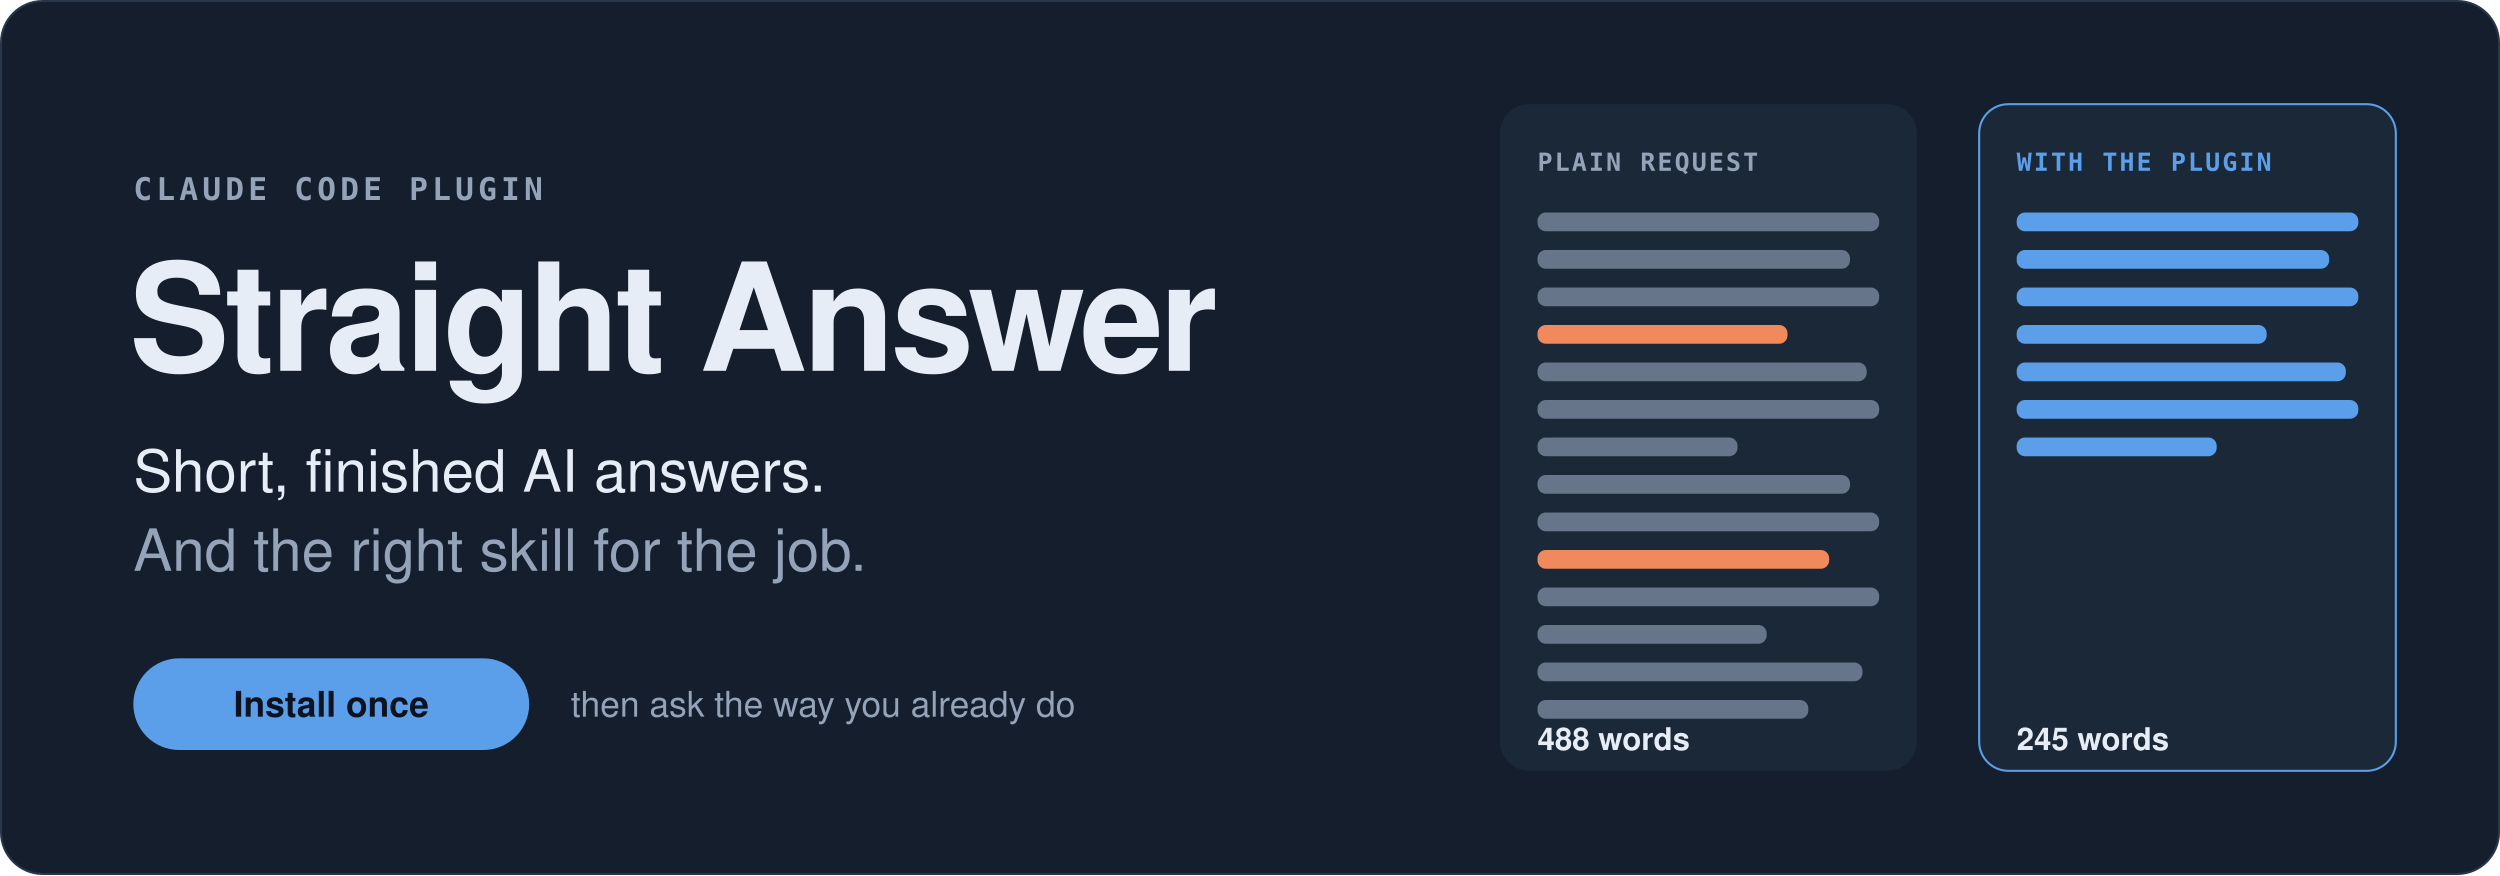
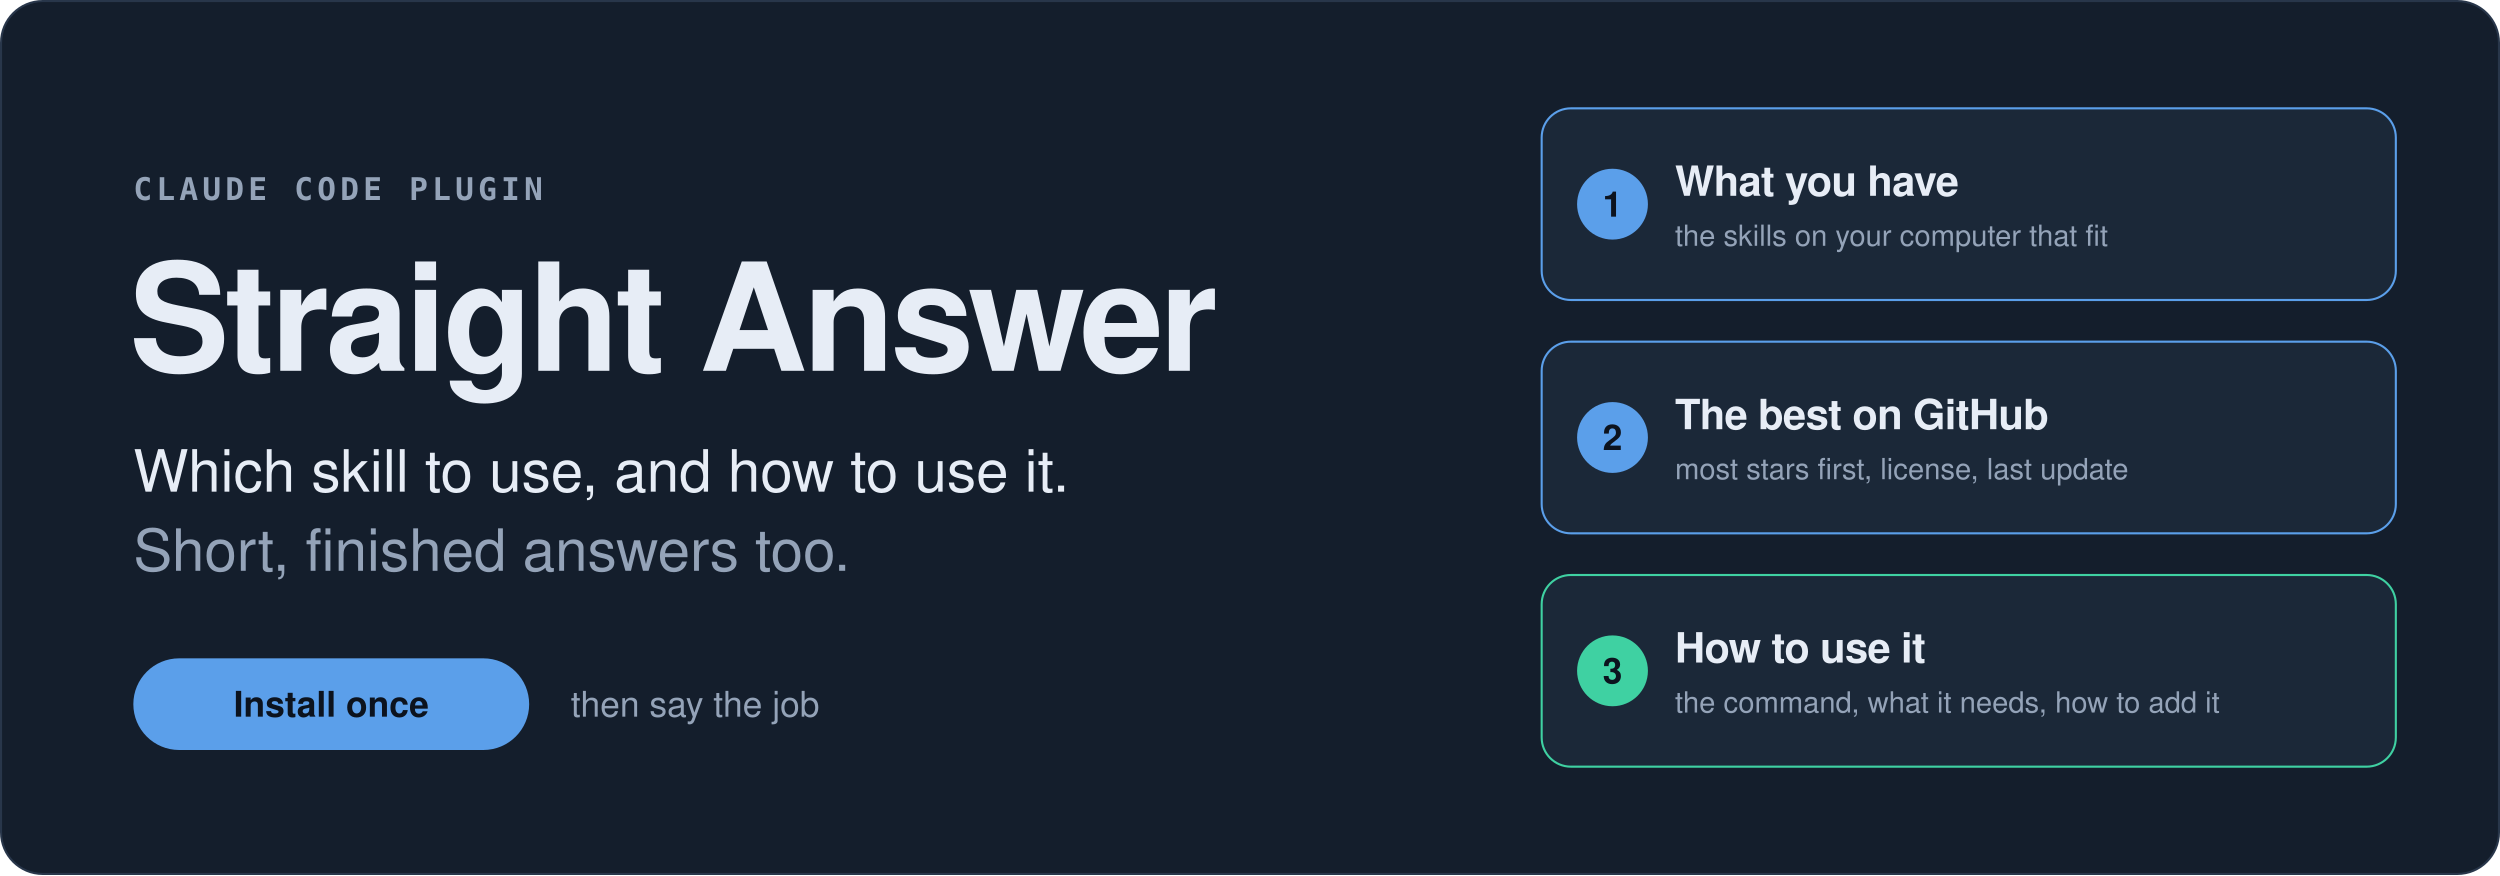
<svg xmlns="http://www.w3.org/2000/svg" viewBox="0 0 1200 420" width="1200" height="420" role="img">
  <rect x="0.5" y="0.5" width="1199" height="419" rx="20" fill="#141E2C" stroke="#28364A" stroke-width="1" />
  <text x="64" y="96" font-family="ui-monospace,SFMono-Regular,Menlo,Consolas,monospace" font-size="15" font-weight="600" fill="#94A3B8" text-anchor="start" letter-spacing="2">CLAUDE CODE PLUGIN</text>
  <text x="62" y="178" font-family="-apple-system,BlinkMacSystemFont,'Segoe UI',Helvetica,Arial,sans-serif" font-size="72" font-weight="800" fill="#E7EDF6" text-anchor="start" letter-spacing="-2">Straight Answer</text>
-   <text x="64" y="236" font-family="-apple-system,BlinkMacSystemFont,'Segoe UI',Helvetica,Arial,sans-serif" font-size="28" font-weight="500" fill="#E7EDF6" text-anchor="start" letter-spacing="0">Short, finished AI answers.</text>
-   <text x="64" y="274" font-family="-apple-system,BlinkMacSystemFont,'Segoe UI',Helvetica,Arial,sans-serif" font-size="28" font-weight="500" fill="#94A3B8" text-anchor="start" letter-spacing="0">And the right skill for the job.</text>
+   <text x="64" y="236" font-family="-apple-system,BlinkMacSystemFont,'Segoe UI',Helvetica,Arial,sans-serif" font-size="28" font-weight="500" fill="#E7EDF6" text-anchor="start" letter-spacing="0">Which skill to use, and how to use it.</text>
+   <text x="64" y="274" font-family="-apple-system,BlinkMacSystemFont,'Segoe UI',Helvetica,Arial,sans-serif" font-size="28" font-weight="500" fill="#94A3B8" text-anchor="start" letter-spacing="0">Short, finished answers too.</text>
  <rect x="64" y="316" width="190" height="44" rx="22" fill="#5B9FEA" />
  <text x="159" y="344" font-family="-apple-system,BlinkMacSystemFont,'Segoe UI',Helvetica,Arial,sans-serif" font-size="17" font-weight="700" fill="#0C131E" text-anchor="middle" letter-spacing="0">Install once</text>
-   <text x="274" y="344" font-family="-apple-system,BlinkMacSystemFont,'Segoe UI',Helvetica,Arial,sans-serif" font-size="17" font-weight="500" fill="#94A3B8" text-anchor="start" letter-spacing="0">then ask the way you already do</text>
-   <rect x="720" y="50" width="200" height="320" rx="14" fill="#1B2838" />
-   <text x="738" y="82" font-family="ui-monospace,SFMono-Regular,Menlo,Consolas,monospace" font-size="12" font-weight="600" fill="#94A3B8" text-anchor="start" letter-spacing="1">PLAIN REQUEST</text>
-   <rect x="738" y="102" width="164" height="9" rx="4" fill="#66758A" />
-   <rect x="738" y="120" width="150" height="9" rx="4" fill="#66758A" />
-   <rect x="738" y="138" width="164" height="9" rx="4" fill="#66758A" />
-   <rect x="738" y="156" width="120" height="9" rx="4" fill="#F08A5D" />
-   <rect x="738" y="174" width="158" height="9" rx="4" fill="#66758A" />
-   <rect x="738" y="192" width="164" height="9" rx="4" fill="#66758A" />
-   <rect x="738" y="210" width="96" height="9" rx="4" fill="#66758A" />
-   <rect x="738" y="228" width="150" height="9" rx="4" fill="#66758A" />
-   <rect x="738" y="246" width="164" height="9" rx="4" fill="#66758A" />
-   <rect x="738" y="264" width="140" height="9" rx="4" fill="#F08A5D" />
-   <rect x="738" y="282" width="164" height="9" rx="4" fill="#66758A" />
-   <rect x="738" y="300" width="110" height="9" rx="4" fill="#66758A" />
-   <rect x="738" y="318" width="156" height="9" rx="4" fill="#66758A" />
-   <rect x="738" y="336" width="130" height="9" rx="4" fill="#66758A" />
-   <text x="738" y="360" font-family="-apple-system,BlinkMacSystemFont,'Segoe UI',Helvetica,Arial,sans-serif" font-size="15" font-weight="700" fill="#E7EDF6" text-anchor="start" letter-spacing="0">488 words</text>
-   <rect x="950" y="50" width="200" height="320" rx="14" fill="#1B2838" stroke="#5B9FEA" stroke-width="1" />
-   <text x="968" y="82" font-family="ui-monospace,SFMono-Regular,Menlo,Consolas,monospace" font-size="12" font-weight="600" fill="#5B9FEA" text-anchor="start" letter-spacing="1">WITH THE PLUGIN</text>
-   <rect x="968" y="102" width="164" height="9" rx="4" fill="#5B9FEA" />
-   <rect x="968" y="120" width="150" height="9" rx="4" fill="#5B9FEA" />
-   <rect x="968" y="138" width="164" height="9" rx="4" fill="#5B9FEA" />
-   <rect x="968" y="156" width="120" height="9" rx="4" fill="#5B9FEA" />
-   <rect x="968" y="174" width="158" height="9" rx="4" fill="#5B9FEA" />
-   <rect x="968" y="192" width="164" height="9" rx="4" fill="#5B9FEA" />
-   <rect x="968" y="210" width="96" height="9" rx="4" fill="#5B9FEA" />
-   <text x="968" y="360" font-family="-apple-system,BlinkMacSystemFont,'Segoe UI',Helvetica,Arial,sans-serif" font-size="15" font-weight="700" fill="#E7EDF6" text-anchor="start" letter-spacing="0">245 words</text>
+   <text x="274" y="344" font-family="-apple-system,BlinkMacSystemFont,'Segoe UI',Helvetica,Arial,sans-serif" font-size="17" font-weight="500" fill="#94A3B8" text-anchor="start" letter-spacing="0">then say the job</text>
+   <rect x="740" y="52" width="410" height="92" rx="14" fill="#1B2838" stroke="#5B9FEA" stroke-width="1" />
+   <circle cx="774" cy="98" r="17" fill="#5B9FEA" />
+   <text x="774" y="104" font-family="-apple-system,BlinkMacSystemFont,'Segoe UI',Helvetica,Arial,sans-serif" font-size="17" font-weight="800" fill="#0C131E" text-anchor="middle" letter-spacing="0">1</text>
+   <text x="804" y="94" font-family="-apple-system,BlinkMacSystemFont,'Segoe UI',Helvetica,Arial,sans-serif" font-size="20" font-weight="800" fill="#E7EDF6" text-anchor="start" letter-spacing="-0.3">What you have</text>
+   <text x="804" y="118" font-family="-apple-system,BlinkMacSystemFont,'Segoe UI',Helvetica,Arial,sans-serif" font-size="14" font-weight="400" fill="#94A3B8" text-anchor="start" letter-spacing="0">the skills on your computer that fit</text>
+   <rect x="740" y="164" width="410" height="92" rx="14" fill="#1B2838" stroke="#5B9FEA" stroke-width="1" />
+   <circle cx="774" cy="210" r="17" fill="#5B9FEA" />
+   <text x="774" y="216" font-family="-apple-system,BlinkMacSystemFont,'Segoe UI',Helvetica,Arial,sans-serif" font-size="17" font-weight="800" fill="#0C131E" text-anchor="middle" letter-spacing="0">2</text>
+   <text x="804" y="206" font-family="-apple-system,BlinkMacSystemFont,'Segoe UI',Helvetica,Arial,sans-serif" font-size="20" font-weight="800" fill="#E7EDF6" text-anchor="start" letter-spacing="-0.3">The best on GitHub</text>
+   <text x="804" y="230" font-family="-apple-system,BlinkMacSystemFont,'Segoe UI',Helvetica,Arial,sans-serif" font-size="14" font-weight="400" fill="#94A3B8" text-anchor="start" letter-spacing="0">most stars first, license, last update</text>
+   <rect x="740" y="276" width="410" height="92" rx="14" fill="#1B2838" stroke="#3FD1A2" stroke-width="1" />
+   <circle cx="774" cy="322" r="17" fill="#3FD1A2" />
+   <text x="774" y="328" font-family="-apple-system,BlinkMacSystemFont,'Segoe UI',Helvetica,Arial,sans-serif" font-size="17" font-weight="800" fill="#0C131E" text-anchor="middle" letter-spacing="0">3</text>
+   <text x="804" y="318" font-family="-apple-system,BlinkMacSystemFont,'Segoe UI',Helvetica,Arial,sans-serif" font-size="20" font-weight="800" fill="#E7EDF6" text-anchor="start" letter-spacing="-0.3">How to use it</text>
+   <text x="804" y="342" font-family="-apple-system,BlinkMacSystemFont,'Segoe UI',Helvetica,Arial,sans-serif" font-size="14" font-weight="400" fill="#94A3B8" text-anchor="start" letter-spacing="0">the command, what it needs, how to add it</text>
</svg>
